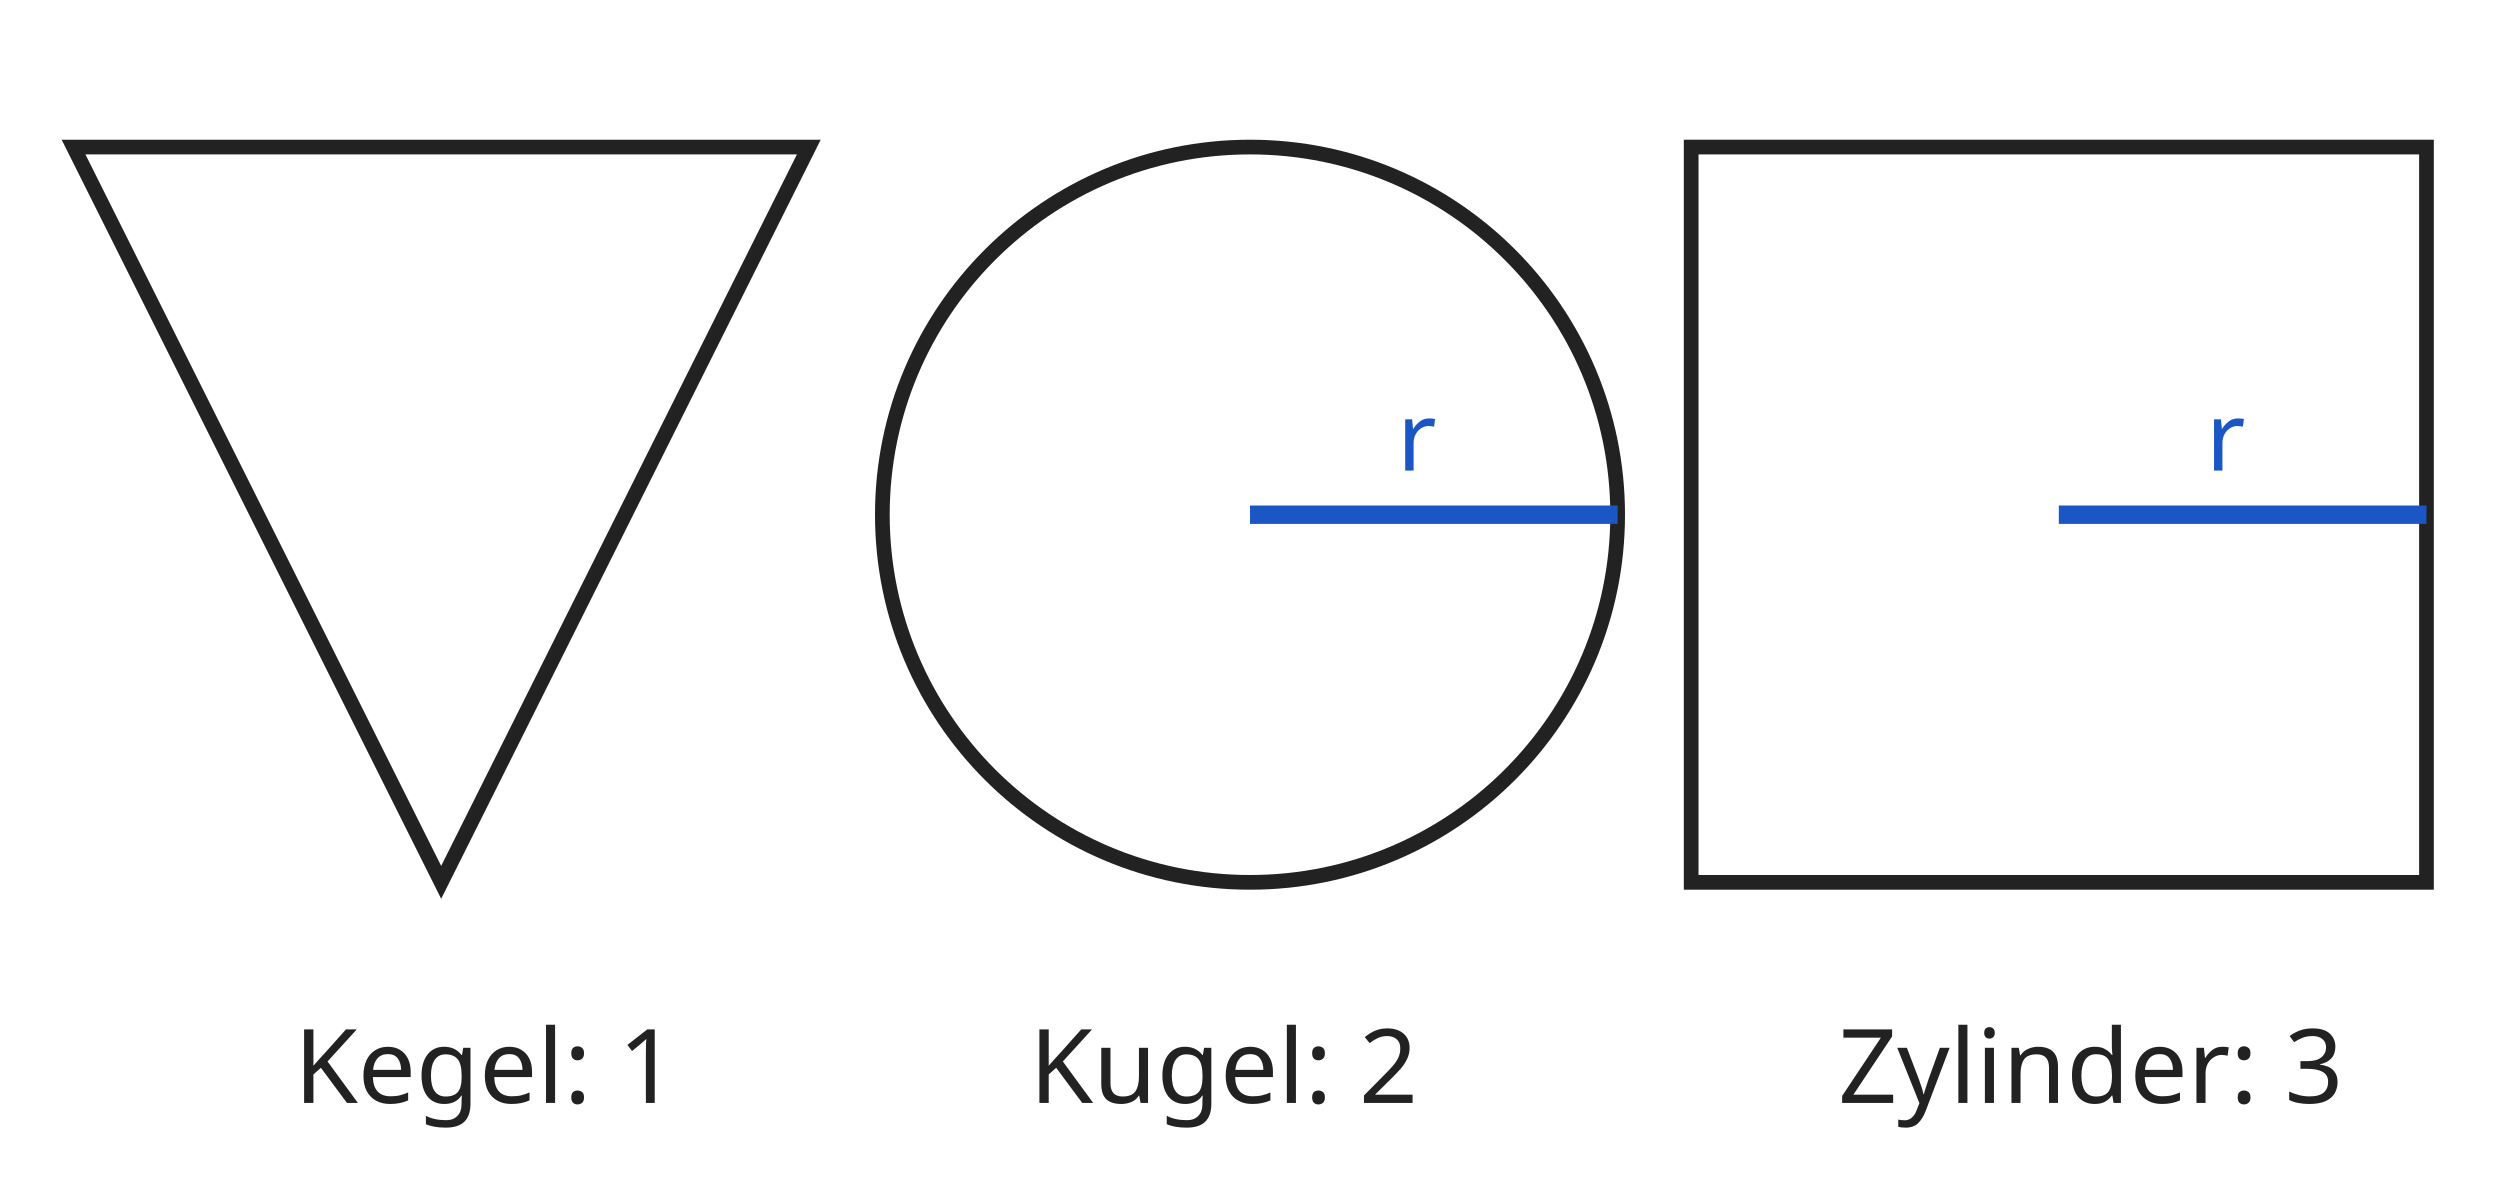
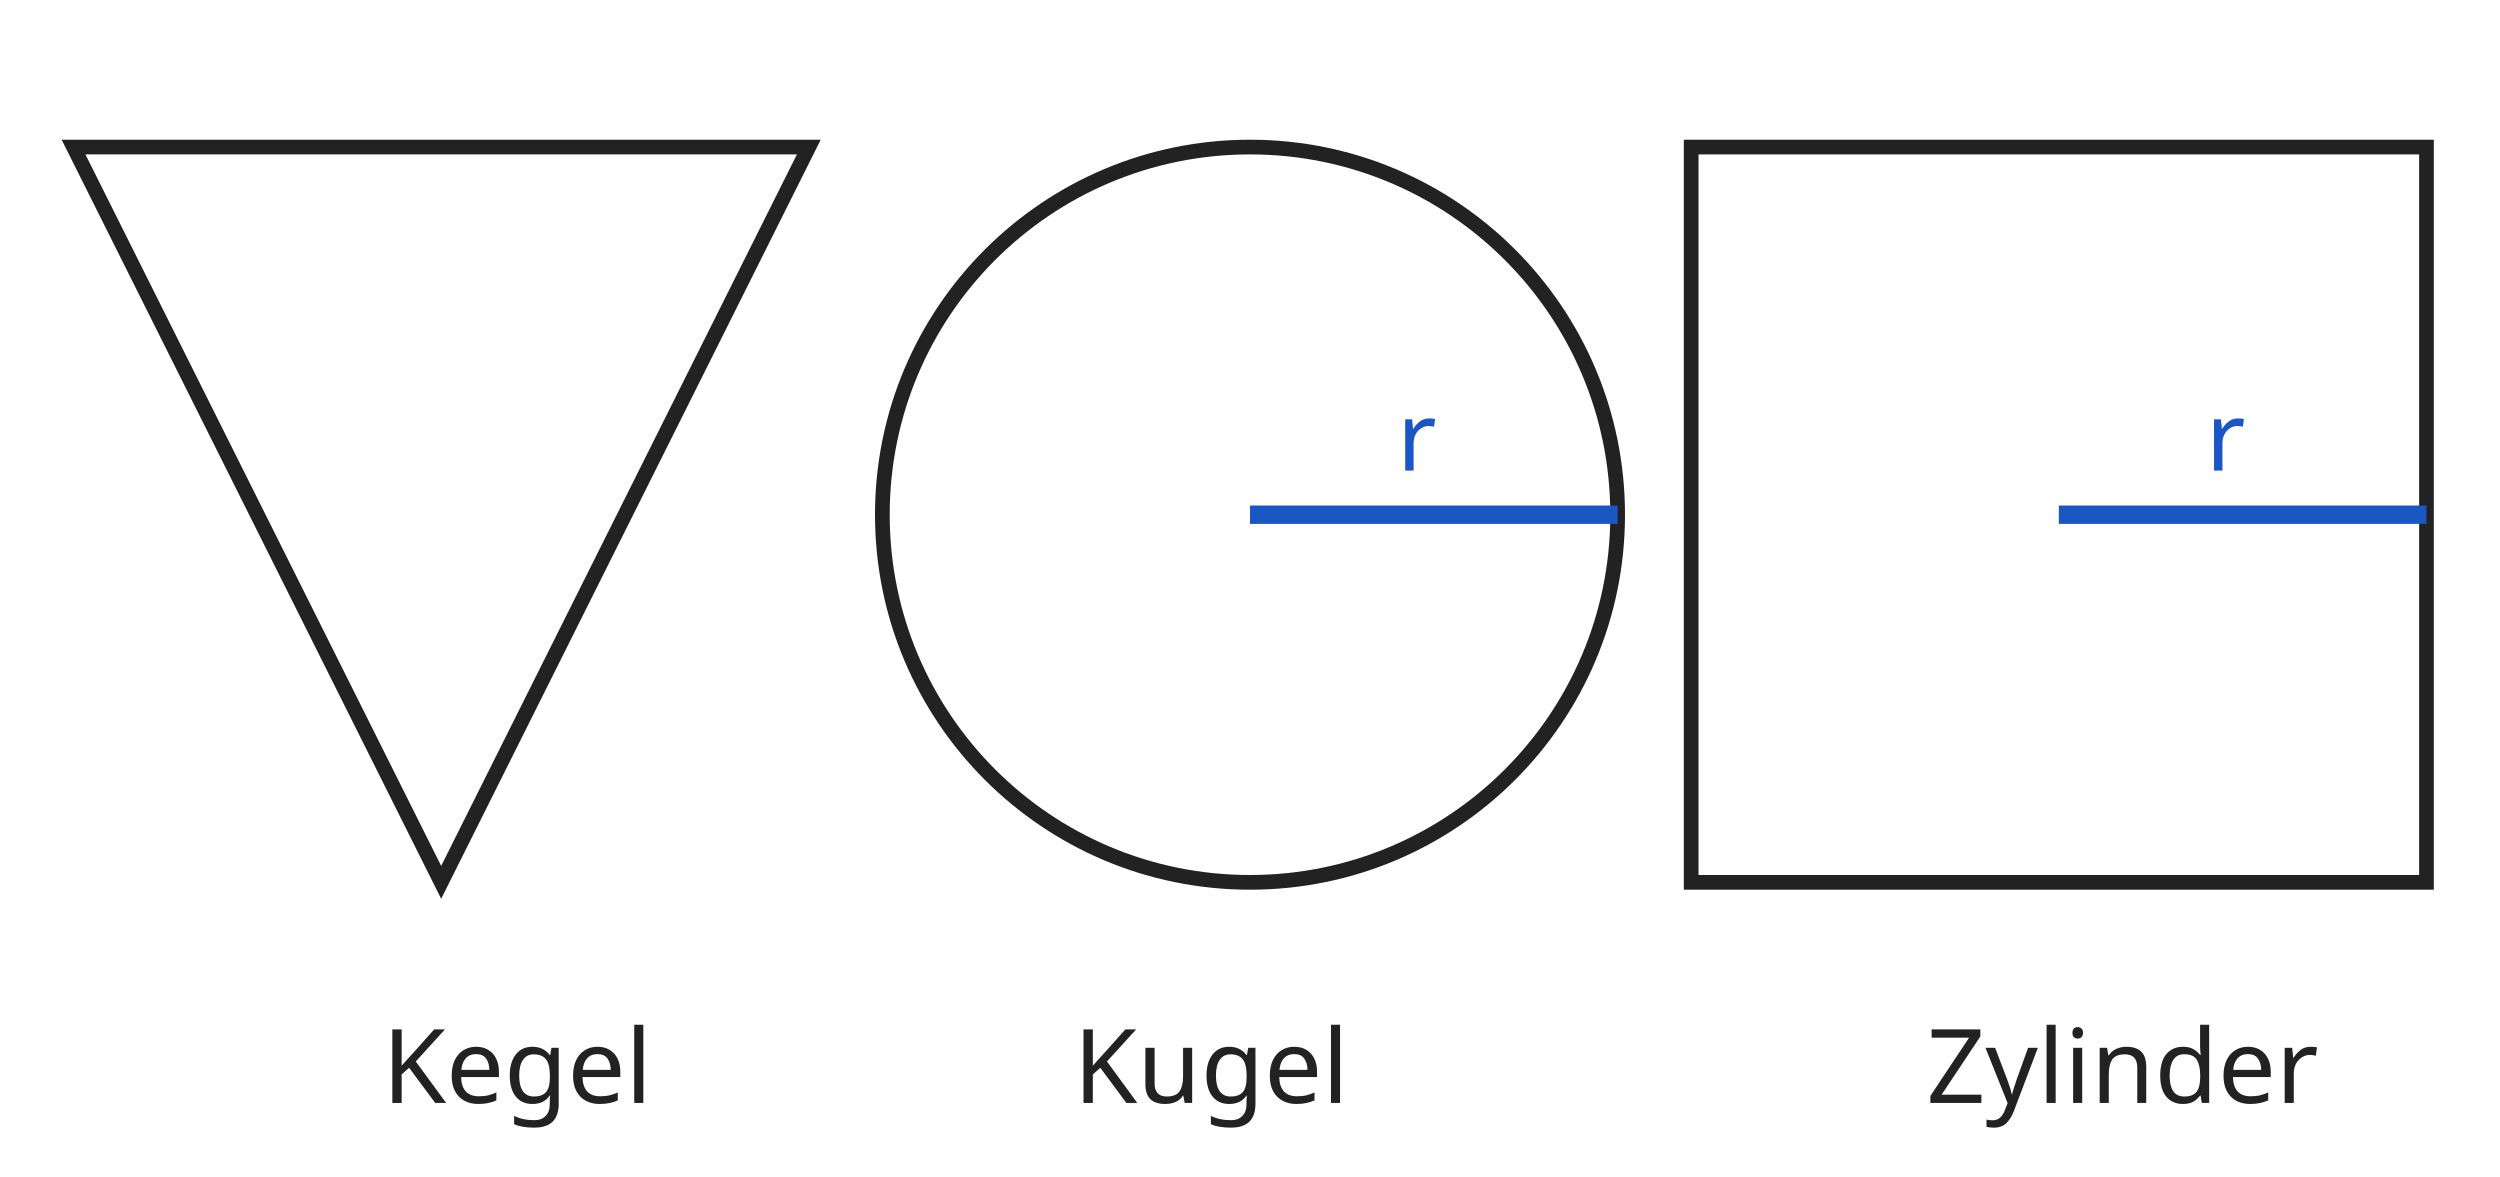
<svg xmlns="http://www.w3.org/2000/svg" viewBox="0 0 340 160" role="img" aria-labelledby="t d">
  <g fill="none" stroke="#222" stroke-width="2">
    <polygon points="10,20 110,20 60,120" />
    <circle cx="170" cy="70" r="50" />
    <rect x="230" y="20" width="100" height="100" />
  </g>
  <line x1="280" y1="70" x2="330" y2="70" stroke="#1a56c4" stroke-width="2.5" />
  <text x="300" y="64" font-size="13" fill="#1a56c4" font-family="sans-serif">r</text>
  <line x1="170" y1="70" x2="220" y2="70" stroke="#1a56c4" stroke-width="2.5" />
  <text x="190" y="64" font-size="13" fill="#1a56c4" font-family="sans-serif">r</text>
-   <text x="40" y="150" font-size="14" fill="#222" font-family="sans-serif">Kegel: 1</text>
-   <text x="140" y="150" font-size="14" fill="#222" font-family="sans-serif">Kugel: 2</text>
-   <text x="250" y="150" font-size="14" fill="#222" font-family="sans-serif">Zylinder: 3</text>
+   <text x="52" y="150" font-size="14" fill="#222" font-family="sans-serif">Kegel</text>
+   <text x="146" y="150" font-size="14" fill="#222" font-family="sans-serif">Kugel</text>
+   <text x="262" y="150" font-size="14" fill="#222" font-family="sans-serif">Zylinder</text>
</svg>
